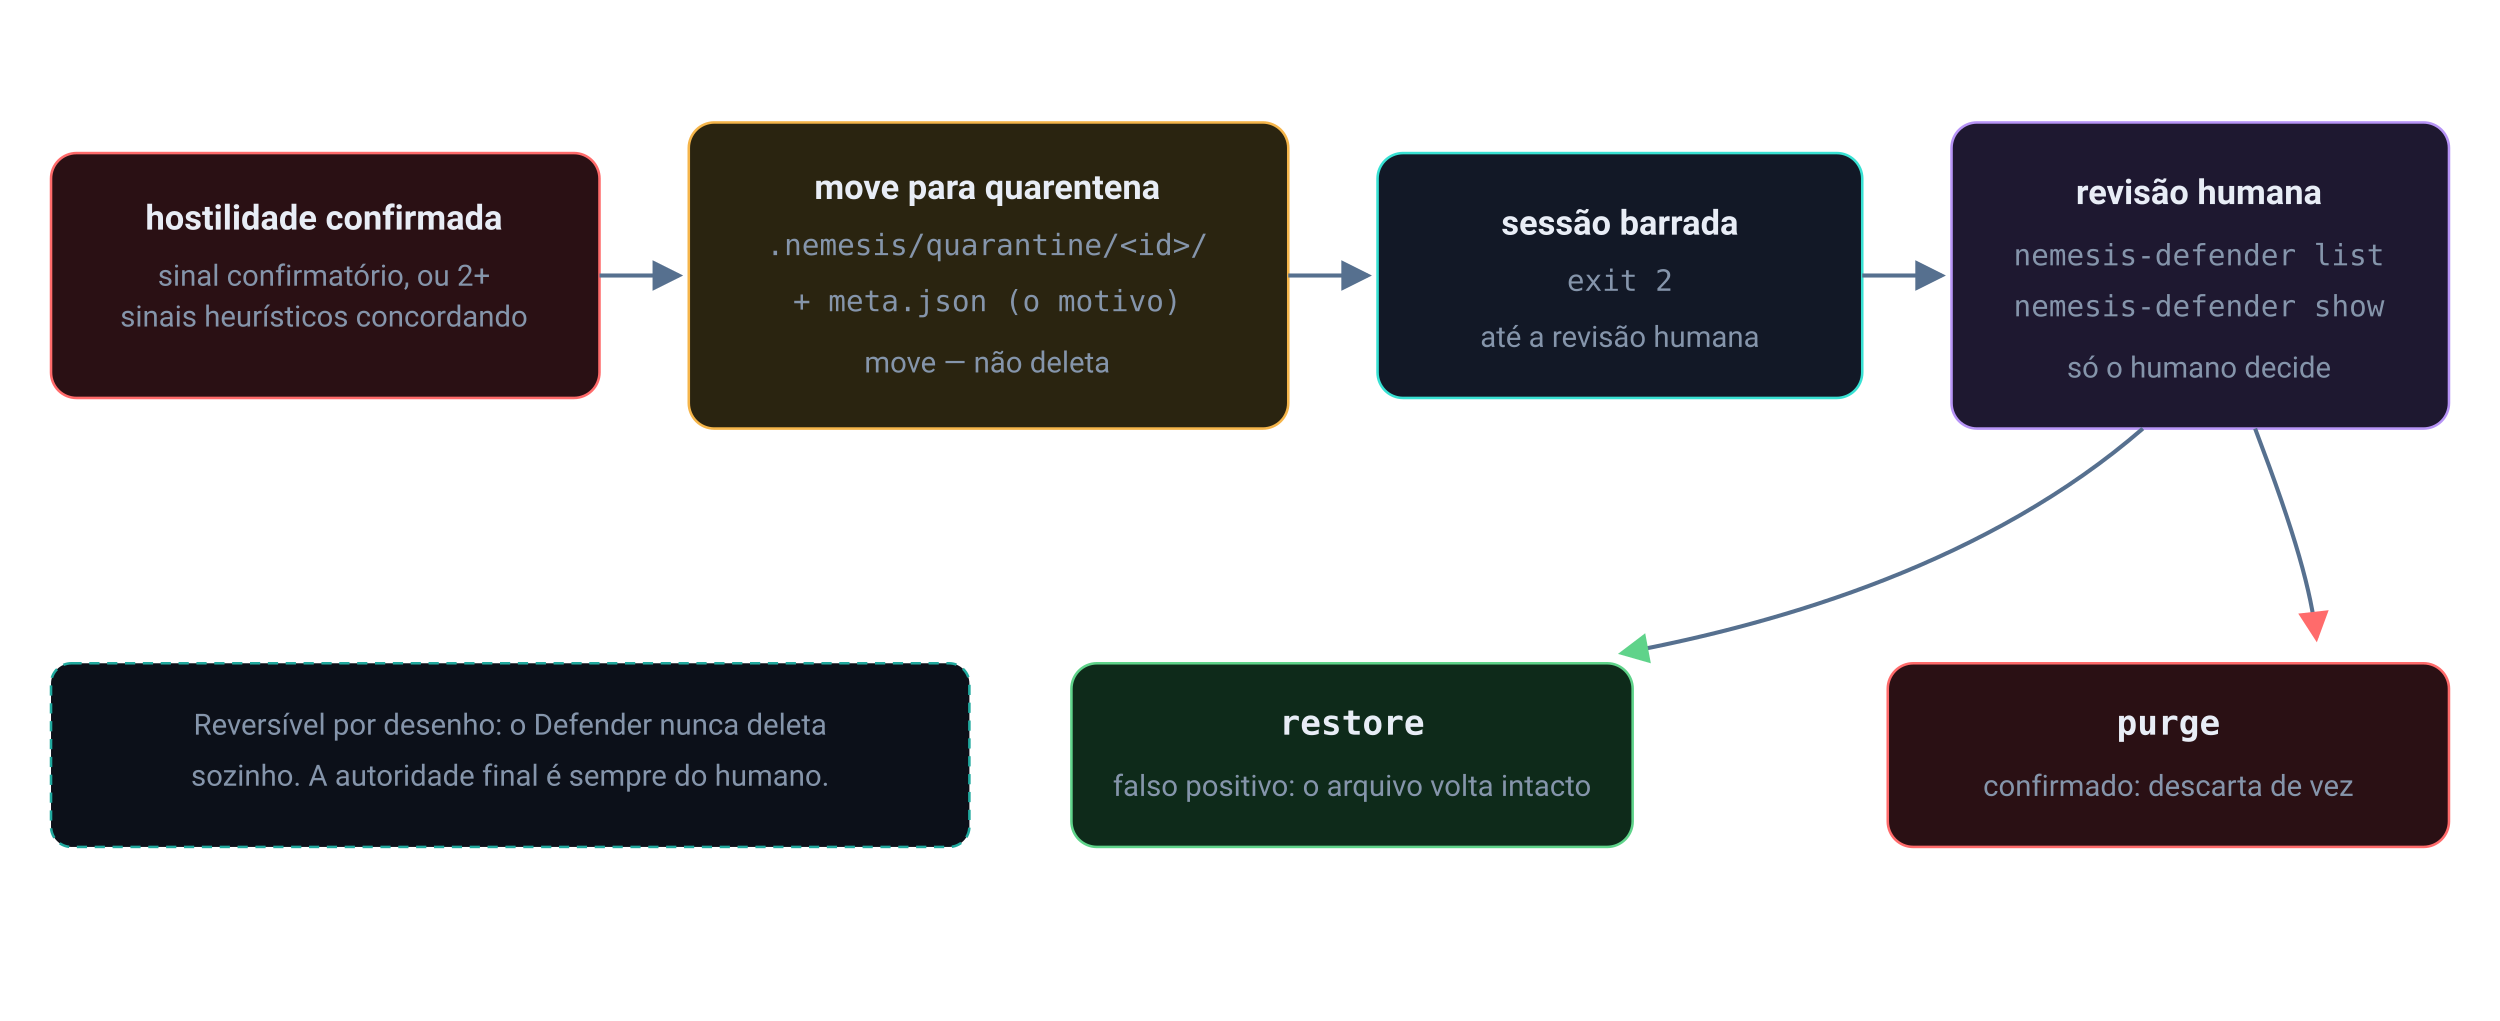
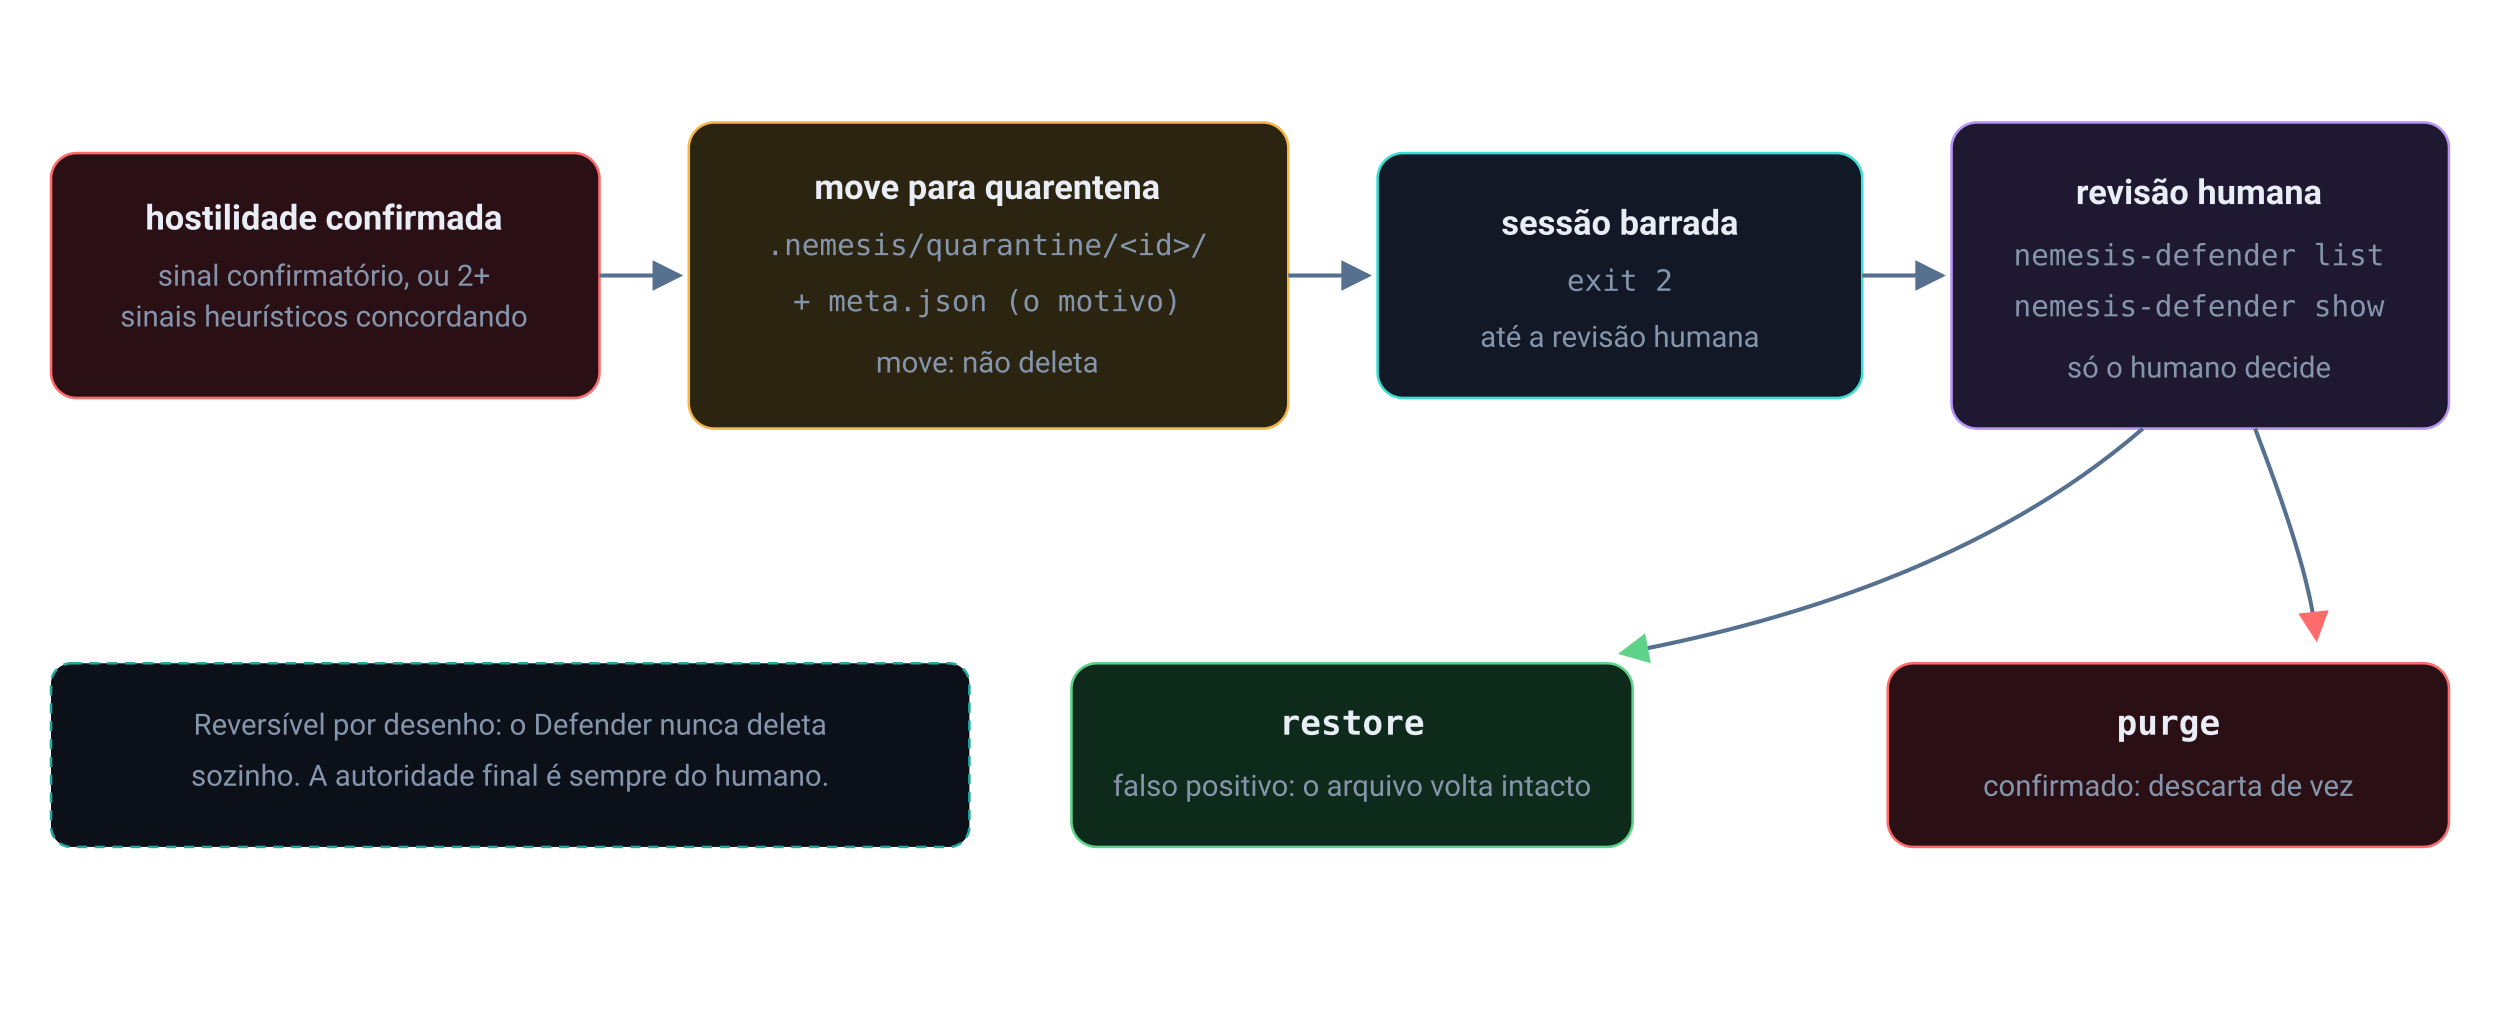
<svg xmlns="http://www.w3.org/2000/svg" viewBox="0 0 980 400" role="img" aria-label="Ciclo da quarentena: hostilidade confirmada por corroboração; o arquivo é movido para .nemesis/quarantine com meta.json do motivo; a sessão é barrada com exit 2; o humano revisa com list e show e decide entre restore e purge. Nada é deletado sem decisão humana.">
  <defs>
    <marker id="arr6b" viewBox="0 0 10 10" refX="8.5" refY="5" markerWidth="7.5" markerHeight="7.5" orient="auto-start-reverse">
      <path d="M0 0L10 5L0 10z" fill="#56708f" />
    </marker>
    <marker id="arr6bOk" viewBox="0 0 10 10" refX="8.5" refY="5" markerWidth="7.5" markerHeight="7.5" orient="auto-start-reverse">
      <path d="M0 0L10 5L0 10z" fill="#5fd38a" />
    </marker>
    <marker id="arr6bBad" viewBox="0 0 10 10" refX="8.5" refY="5" markerWidth="7.5" markerHeight="7.5" orient="auto-start-reverse">
      <path d="M0 0L10 5L0 10z" fill="#ff6b6b" />
    </marker>
  </defs>
  <style>
    text{font-family:'Segoe UI',system-ui,-apple-system,Roboto,sans-serif}
    .t{fill:#e8edf6;font-size:13.5px;font-weight:600}
    .s{fill:#8595ab;font-size:11.5px}
    .m{font-family:'JetBrains Mono',ui-monospace,Consolas,monospace}
    .edge{stroke:#56708f;stroke-width:1.6;fill:none}
  </style>
  <rect x="20" y="60" width="215" height="96" rx="10" fill="#2a1014" stroke="#ff6b6b" />
  <text x="127" y="90" text-anchor="middle" class="t" fill="#ffd7d7">hostilidade confirmada</text>
  <text x="127" y="112" text-anchor="middle" class="s" fill="#e8a0a0">sinal confirmatório, ou 2+</text>
  <text x="127" y="128" text-anchor="middle" class="s" fill="#e8a0a0">sinais heurísticos concordando</text>
  <path class="edge" d="M235 108 H266" marker-end="url(#arr6b)" />
  <rect x="270" y="48" width="235" height="120" rx="10" fill="#2a2410" stroke="#f5b54a" />
  <text x="387" y="78" text-anchor="middle" class="t" fill="#ffeccb">move para quarentena</text>
  <text x="387" y="100" text-anchor="middle" class="s m" fill="#d9c08a">.nemesis/quarantine/&lt;id&gt;/</text>
  <text x="387" y="122" text-anchor="middle" class="s m" fill="#d9c08a">+ meta.json (o motivo)</text>
-   <text x="387" y="146" text-anchor="middle" class="s" fill="#d9c08a">move — não deleta</text>
+   <text x="387" y="146" text-anchor="middle" class="s" fill="#d9c08a">move: não deleta</text>
  <path class="edge" d="M505 108 H536" marker-end="url(#arr6b)" />
  <rect x="540" y="60" width="190" height="96" rx="10" fill="#121826" stroke="#38e1d3" />
  <text x="635" y="92" text-anchor="middle" class="t">sessão barrada</text>
  <text x="635" y="114" text-anchor="middle" class="s m" fill="#38e1d3">exit 2</text>
  <text x="635" y="136" text-anchor="middle" class="s">até a revisão humana</text>
  <path class="edge" d="M730 108 H761" marker-end="url(#arr6b)" />
  <rect x="765" y="48" width="195" height="120" rx="10" fill="#1e1830" stroke="#b794f6" />
  <text x="862" y="80" text-anchor="middle" class="t" fill="#efe6ff">revisão humana</text>
  <text x="862" y="104" text-anchor="middle" class="s m" fill="#b9a8dc">nemesis-defender list</text>
  <text x="862" y="124" text-anchor="middle" class="s m" fill="#b9a8dc">nemesis-defender show</text>
  <text x="862" y="148" text-anchor="middle" class="s" fill="#b9a8dc">só o humano decide</text>
  <path class="edge" d="M840 168 C780 220 700 244 636 256" stroke="#5fd38a" marker-end="url(#arr6bOk)" />
  <path class="edge" d="M884 168 C900 210 906 232 908 250" stroke="#ff6b6b" marker-end="url(#arr6bBad)" />
  <rect x="420" y="260" width="220" height="72" rx="10" fill="#0e2a1a" stroke="#5fd38a" />
  <text x="530" y="288" text-anchor="middle" class="t m" fill="#d7ffe6">restore</text>
  <text x="530" y="312" text-anchor="middle" class="s" fill="#9fd8b4">falso positivo: o arquivo volta intacto</text>
  <rect x="740" y="260" width="220" height="72" rx="10" fill="#2a1014" stroke="#ff6b6b" />
  <text x="850" y="288" text-anchor="middle" class="t m" fill="#ffd7d7">purge</text>
  <text x="850" y="312" text-anchor="middle" class="s" fill="#e8a0a0">confirmado: descarta de vez</text>
  <rect x="20" y="260" width="360" height="72" rx="8" fill="#0c1019" stroke="#21a99e" stroke-dasharray="4 3" />
  <text x="200" y="288" text-anchor="middle" class="s" fill="#b8c4d6">Reversível por desenho: o Defender nunca deleta</text>
  <text x="200" y="308" text-anchor="middle" class="s" fill="#b8c4d6">sozinho. A autoridade final é sempre do humano.</text>
</svg>
